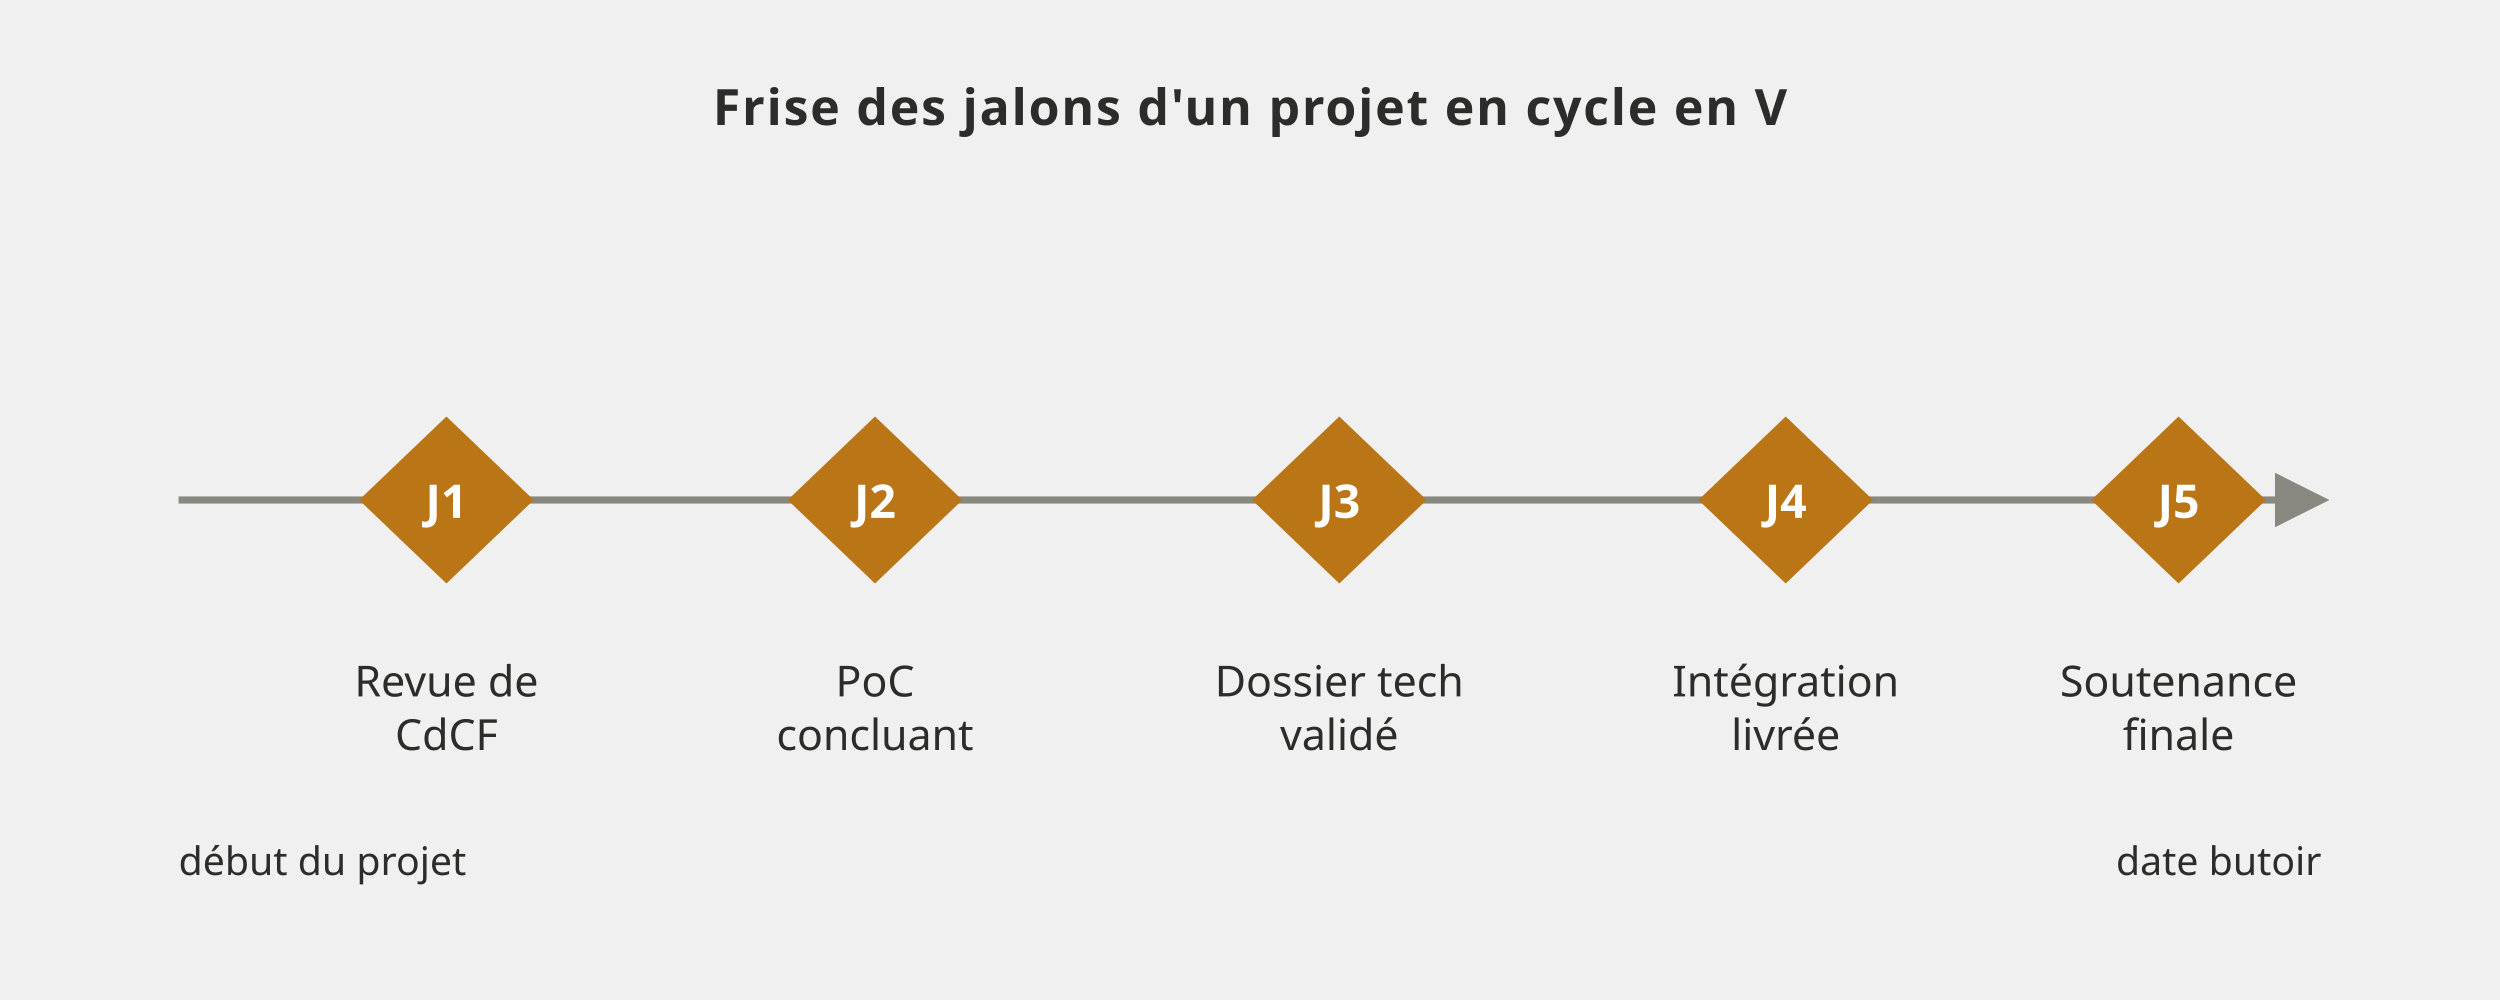
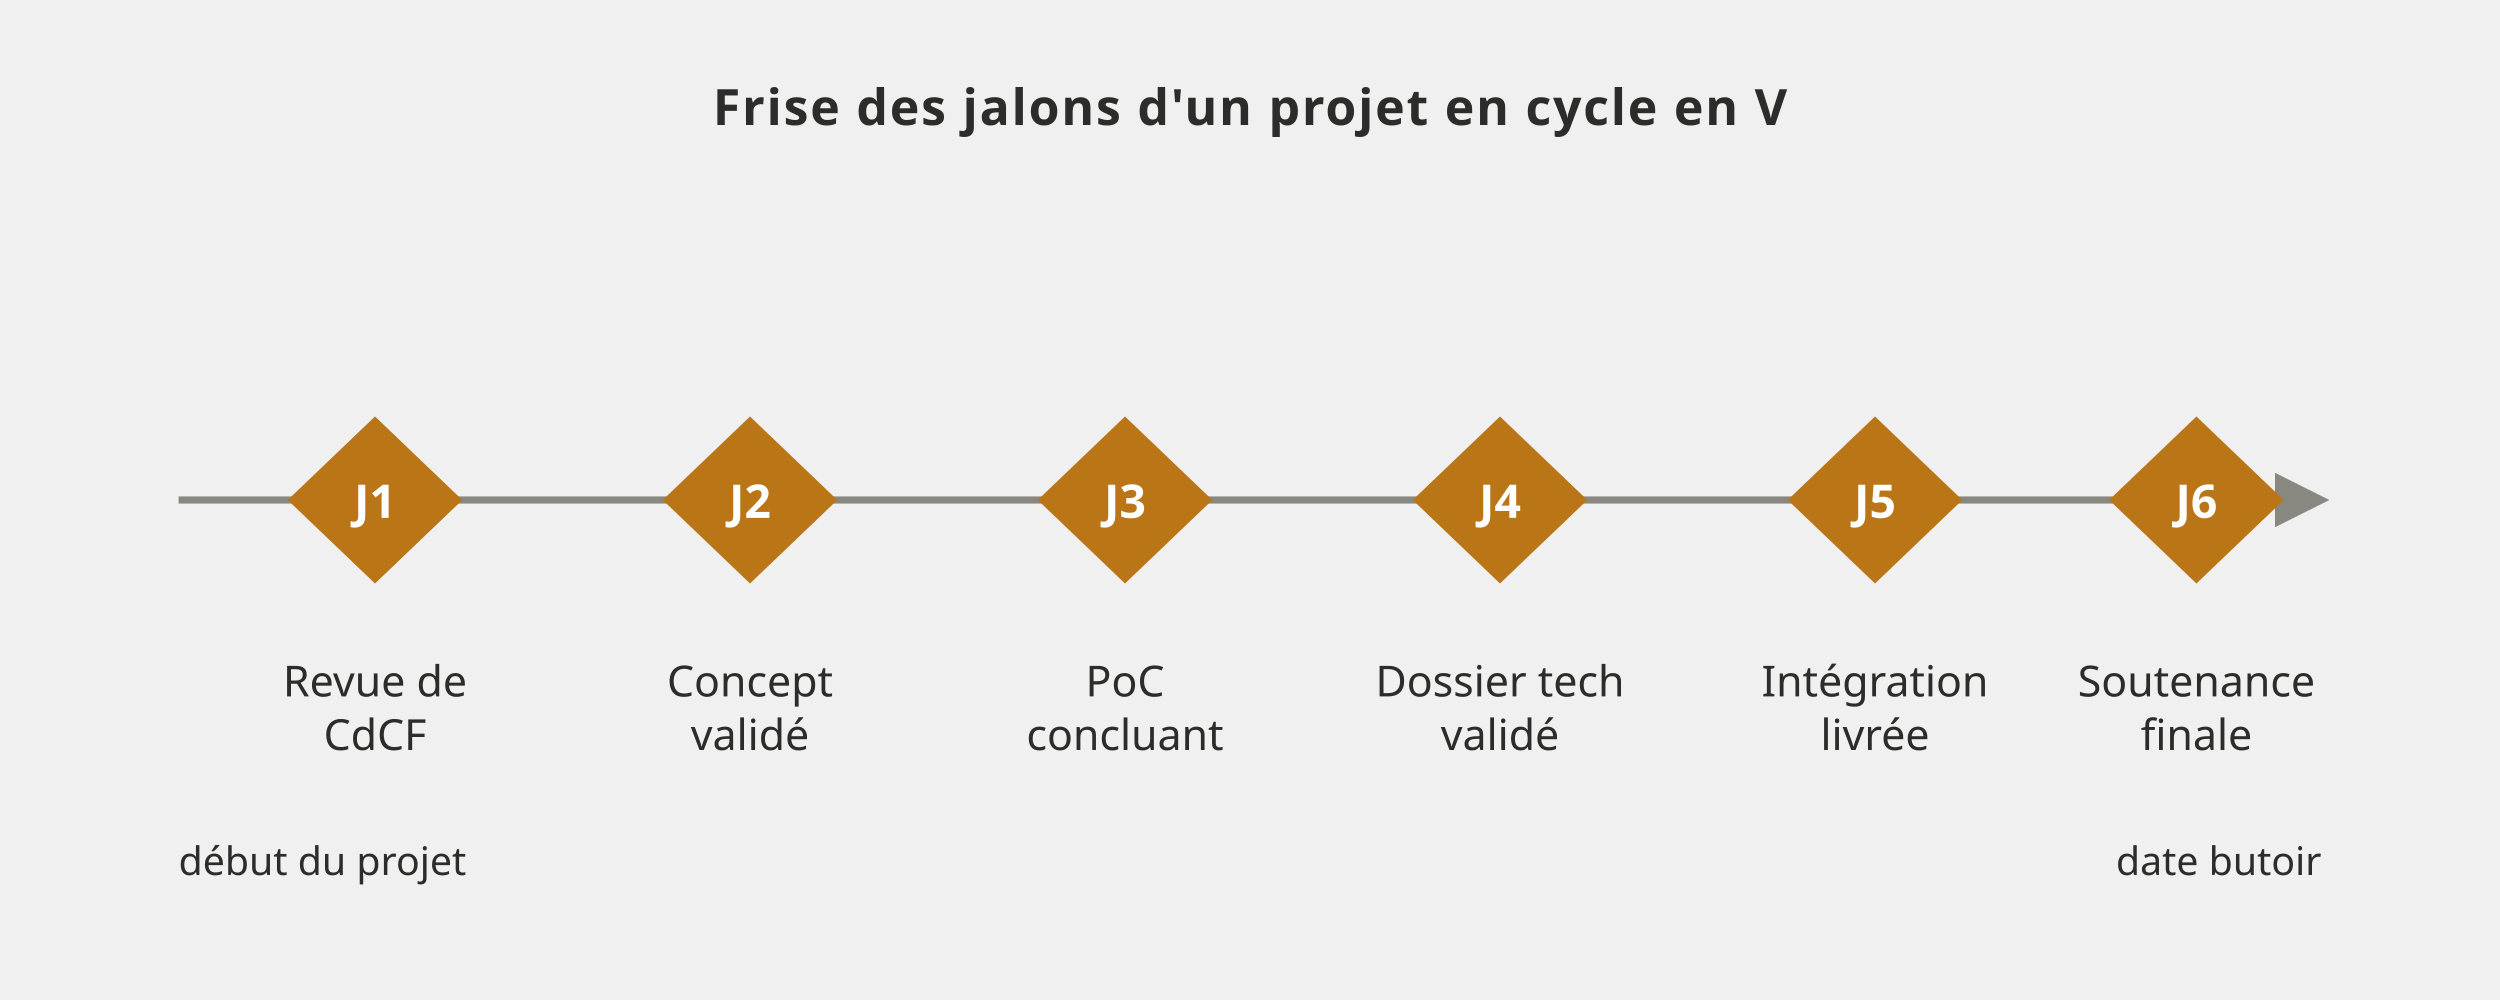
<svg xmlns="http://www.w3.org/2000/svg" viewBox="0 0 700 280" role="img" aria-labelledby="title desc">
  <defs>
    <style>
      .axis { stroke: #888780; stroke-width: 2; fill: #888780; }
      .jalon-fill { fill: #BA7517; stroke: #BA7517; stroke-width: 2; }
      .jalon-text { font: 700 13px sans-serif; text-anchor: middle; fill: #FFFFFF; }
      .phase-text { font: 400 12px sans-serif; text-anchor: middle; fill: #2C2C2A; }
      .label { font: 400 11px sans-serif; fill: #2C2C2A; }
      .title-text { font: 700 14px sans-serif; text-anchor: middle; fill: #2C2C2A; letter-spacing: 0.5px; }
      @media (prefers-color-scheme: dark) {
        .axis { stroke: #BBBBBB; fill: #BBBBBB; }
        .jalon-fill { fill: #BA7517; stroke: #EF9F27; }
        .phase-text, .label, .title-text { fill: #F1EFE8; }
      }
    </style>
  </defs>
  <text x="350" y="35" class="title-text">Frise des jalons d'un projet en cycle en V</text>
  <line x1="50" y1="140" x2="650" y2="140" class="axis" stroke-width="2" />
  <polygon points="650,140 638,134 638,146" class="axis" />
  <text x="50" y="245" class="label">début du projet</text>
  <text x="650" y="245" class="label" style="text-anchor:end">date butoir</text>
-   <polygon points="125,118 148,140 125,162 102,140" class="jalon-fill" />
-   <text x="125" y="145" class="jalon-text">J1</text>
-   <text x="125" y="195" class="phase-text">Revue de</text>
-   <text x="125" y="210" class="phase-text">CdCF</text>
-   <polygon points="245,118 268,140 245,162 222,140" class="jalon-fill" />
-   <text x="245" y="145" class="jalon-text">J2</text>
-   <text x="245" y="195" class="phase-text">PoC</text>
-   <text x="245" y="210" class="phase-text">concluant</text>
-   <polygon points="375,118 398,140 375,162 352,140" class="jalon-fill" />
-   <text x="375" y="145" class="jalon-text">J3</text>
-   <text x="375" y="195" class="phase-text">Dossier tech</text>
-   <text x="375" y="210" class="phase-text">validé</text>
-   <polygon points="500,118 523,140 500,162 477,140" class="jalon-fill" />
-   <text x="500" y="145" class="jalon-text">J4</text>
-   <text x="500" y="195" class="phase-text">Intégration</text>
-   <text x="500" y="210" class="phase-text">livrée</text>
-   <polygon points="610,118 633,140 610,162 587,140" class="jalon-fill" />
-   <text x="610" y="145" class="jalon-text">J5</text>
-   <text x="610" y="195" class="phase-text">Soutenance</text>
-   <text x="610" y="210" class="phase-text">finale</text>
+   <polygon points="105,118 128,140 105,162 82,140" class="jalon-fill" />
+   <text x="105" y="145" class="jalon-text">J1</text>
+   <text x="105" y="195" class="phase-text">Revue de</text>
+   <text x="105" y="210" class="phase-text">CdCF</text>
+   <polygon points="210,118 233,140 210,162 187,140" class="jalon-fill" />
+   <text x="210" y="145" class="jalon-text">J2</text>
+   <text x="210" y="195" class="phase-text">Concept</text>
+   <text x="210" y="210" class="phase-text">validé</text>
+   <polygon points="315,118 338,140 315,162 292,140" class="jalon-fill" />
+   <text x="315" y="145" class="jalon-text">J3</text>
+   <text x="315" y="195" class="phase-text">PoC</text>
+   <text x="315" y="210" class="phase-text">concluant</text>
+   <polygon points="420,118 443,140 420,162 397,140" class="jalon-fill" />
+   <text x="420" y="145" class="jalon-text">J4</text>
+   <text x="420" y="195" class="phase-text">Dossier tech</text>
+   <text x="420" y="210" class="phase-text">validé</text>
+   <polygon points="525,118 548,140 525,162 502,140" class="jalon-fill" />
+   <text x="525" y="145" class="jalon-text">J5</text>
+   <text x="525" y="195" class="phase-text">Intégration</text>
+   <text x="525" y="210" class="phase-text">livrée</text>
+   <polygon points="615,118 638,140 615,162 592,140" class="jalon-fill" />
+   <text x="615" y="145" class="jalon-text">J6</text>
+   <text x="615" y="195" class="phase-text">Soutenance</text>
+   <text x="615" y="210" class="phase-text">finale</text>
</svg>
